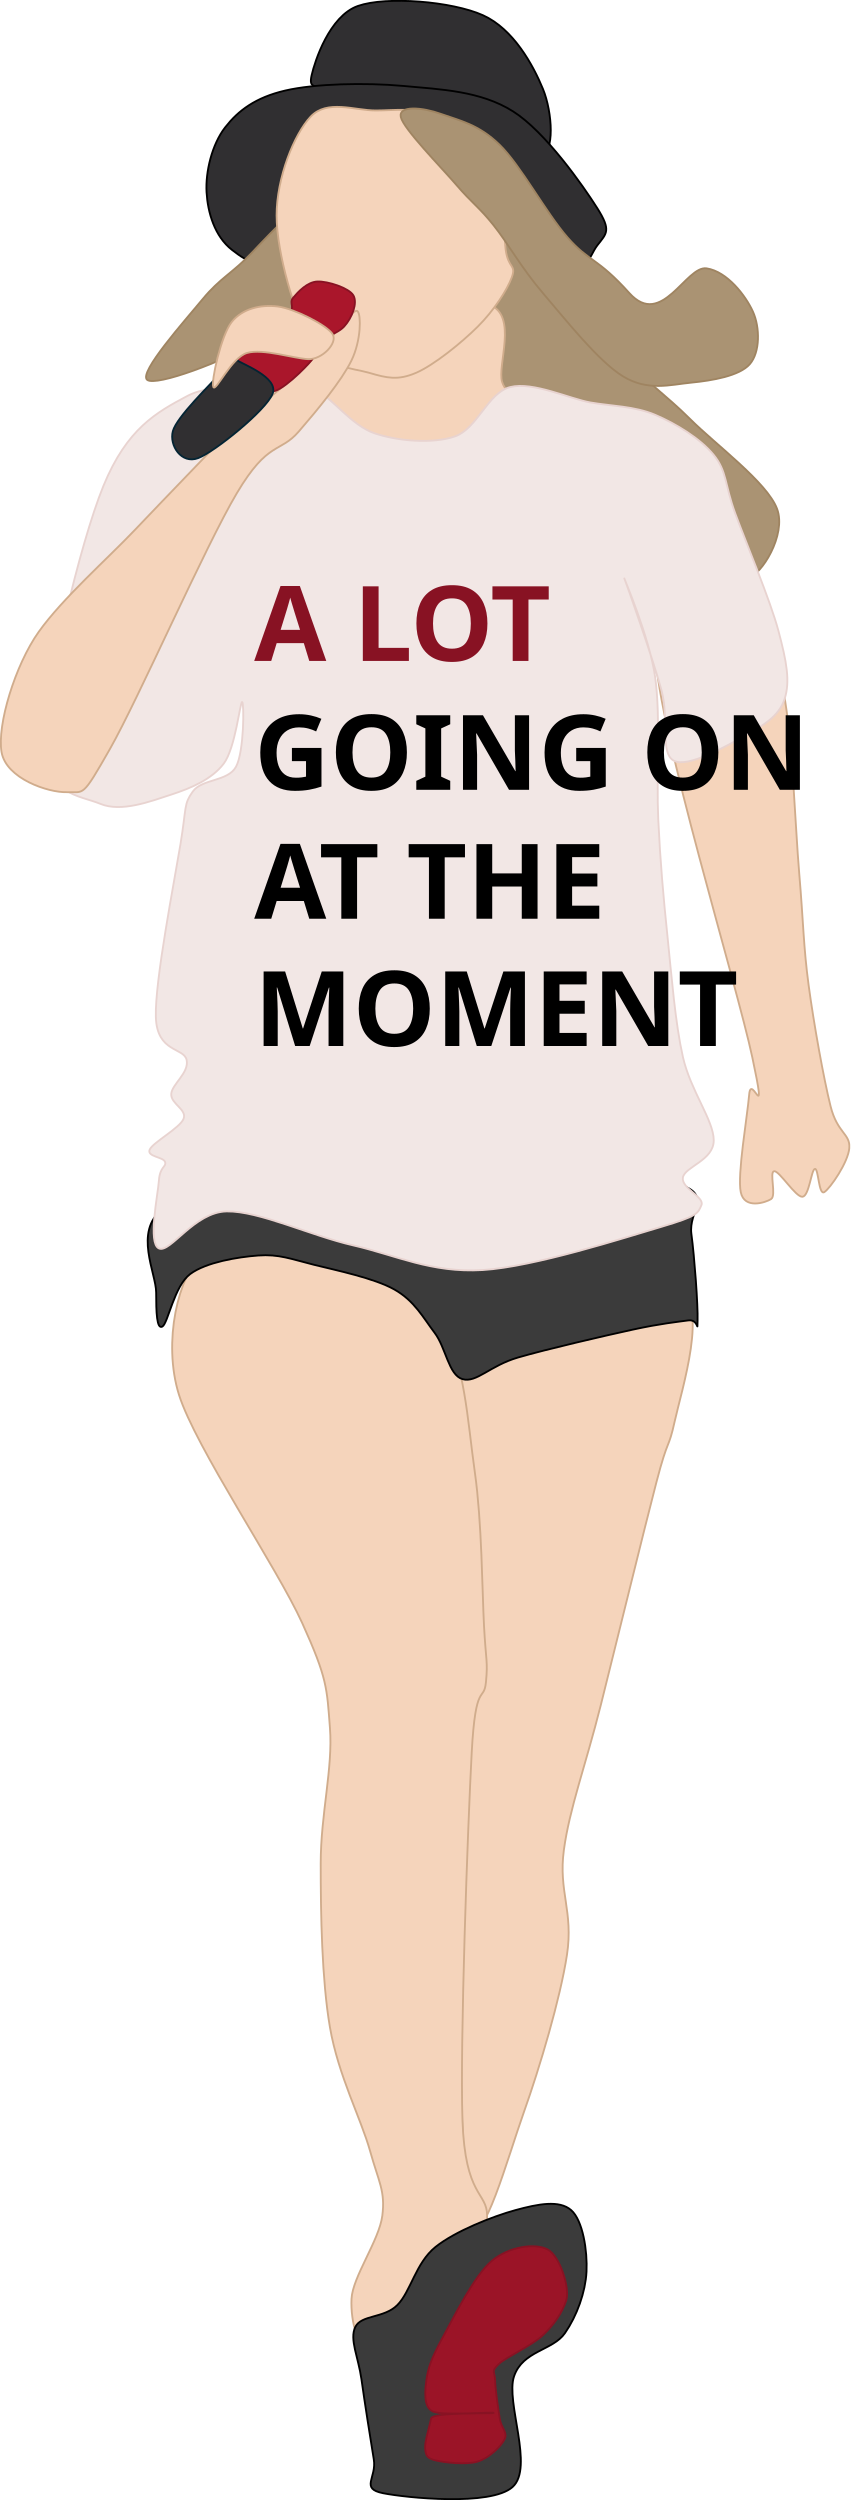
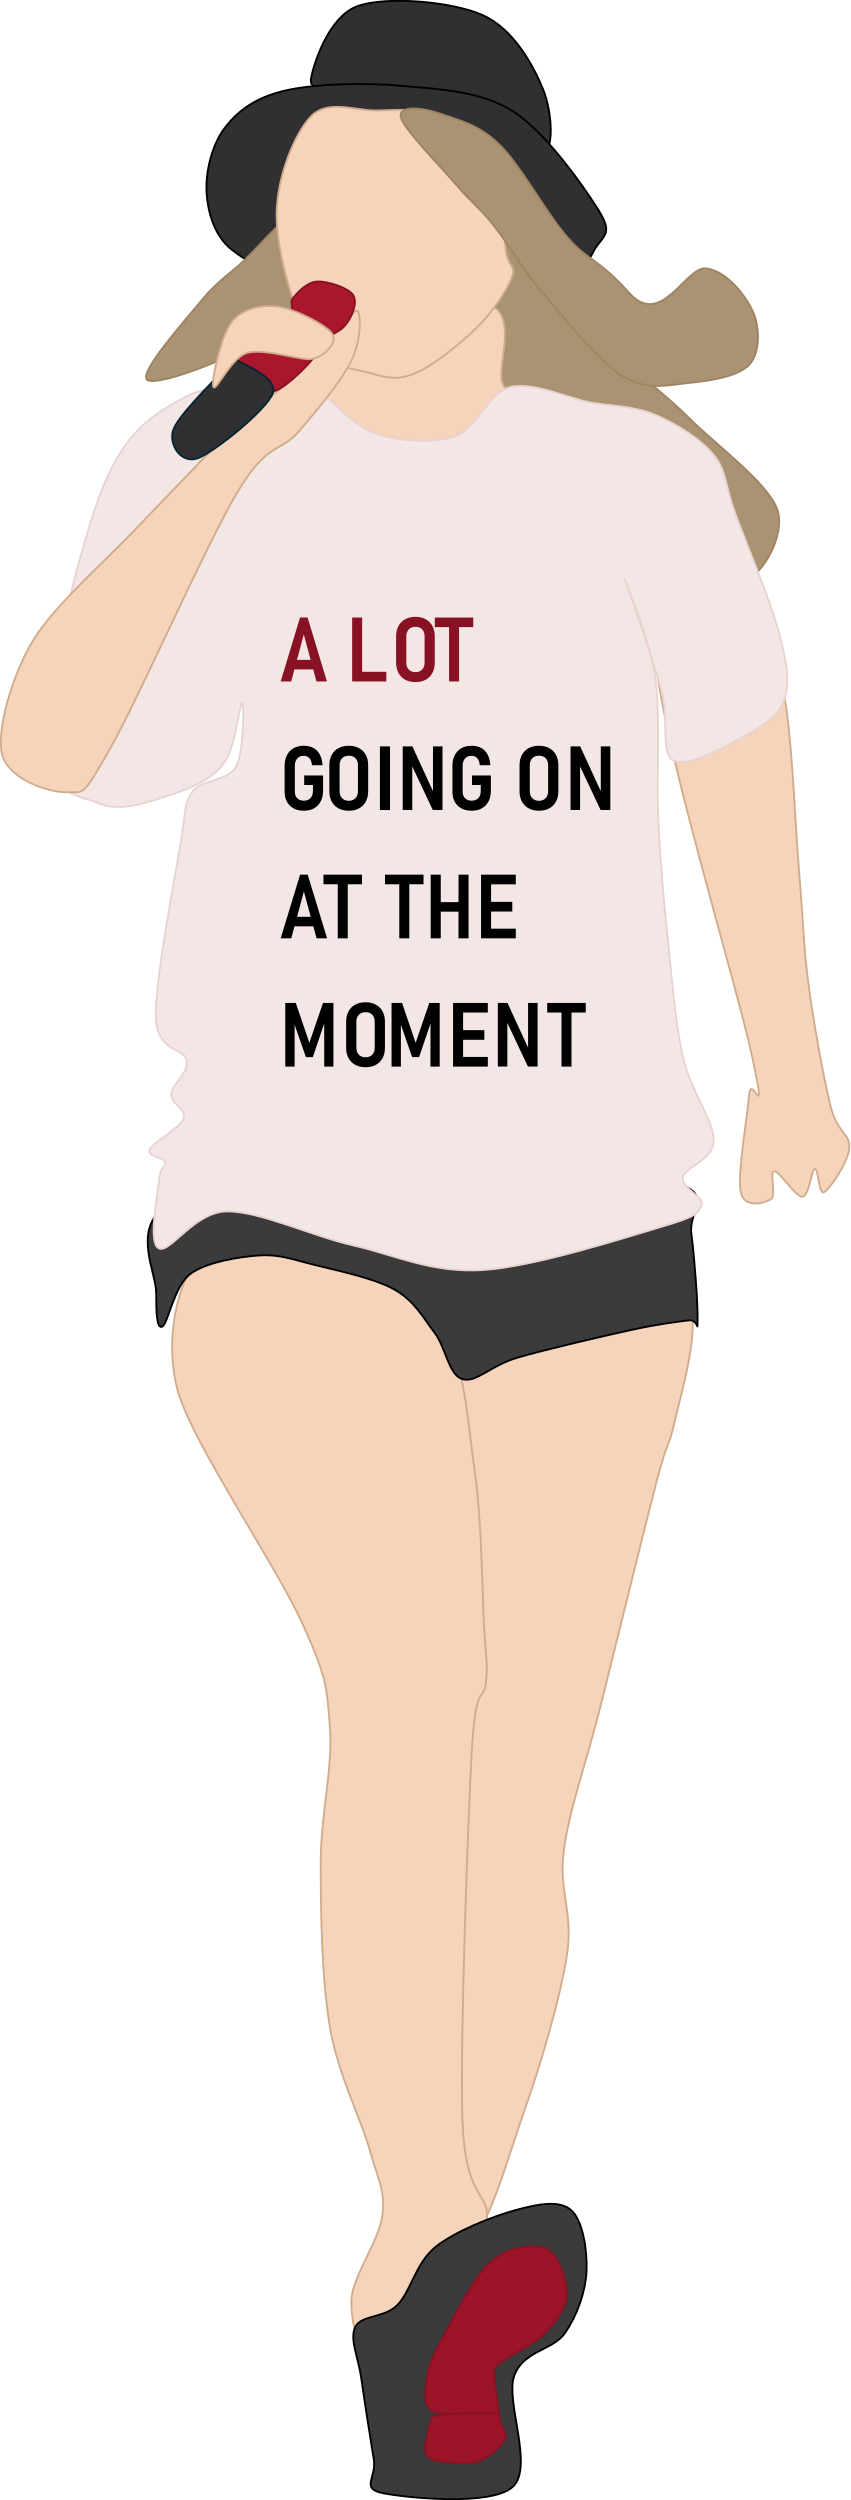
<svg xmlns="http://www.w3.org/2000/svg" width="521" height="1532" xml:space="preserve" overflow="hidden">
  <g transform="translate(-183 -499)">
    <path d="M373.995 545.016C375.885 536.543 384.861 508.767 402.34 502.647 419.819 496.527 459.973 499.823 478.869 508.297 497.766 516.77 509.812 539.132 515.717 553.49 521.622 567.849 523.039 593.035 514.3 594.447 505.56 595.859 483.83 568.79 463.28 561.964 442.73 555.138 406.827 554.902 391.002 553.49 375.176 552.078 372.106 553.49 373.995 545.016Z" stroke="#000000" stroke-width="1.146" stroke-miterlimit="8" fill="#302F31" fill-rule="evenodd" />
    <path d="M430.041 551.659C406.776 549.536 375.952 550.244 357.764 554.489 339.577 558.735 328.948 566.754 320.917 577.133 312.887 587.511 308.871 604.258 309.58 616.759 310.288 629.26 314.54 643.883 325.169 652.139 335.798 660.394 341.703 663.225 373.354 666.291 405.004 669.357 485.784 673.367 515.073 670.537 544.362 667.706 543.417 656.62 549.086 649.308 554.754 641.997 557.707 640.345 549.086 626.665 540.465 612.985 517.199 579.727 497.358 567.226 477.517 554.725 453.307 553.782 430.041 551.659Z" stroke="#000000" stroke-width="1.146" stroke-miterlimit="8" fill="#302F31" fill-rule="evenodd" />
    <path d="M465.394 598.592C458.745 600.486 465.077 632.066 469.194 655.434 473.311 678.802 480.277 721.434 490.093 738.803 499.909 756.171 506.875 747.013 528.09 759.645 549.306 772.277 598.386 799.119 617.385 814.592 636.384 830.066 635.117 853.119 642.084 852.487 649.05 851.856 665.199 826.908 659.183 810.803 653.166 794.698 621.818 771.645 605.986 755.855 590.154 740.066 580.337 734.697 564.188 716.066 548.039 697.434 524.607 663.644 509.092 644.066 493.576 624.487 472.044 596.697 465.394 598.592Z" stroke="#9F8461" stroke-width="1.146" stroke-miterlimit="8" fill="#AA9373" fill-rule="evenodd" />
    <path d="M382.939 615.595C390.51 617.499 390.195 649.552 382.939 665.102 375.684 680.653 357.703 697.79 339.407 708.897 321.11 720.004 278.524 736.19 273.161 731.747 267.798 727.304 296.505 695.251 307.23 682.239 317.956 669.228 325.527 666.372 337.514 653.677 349.501 640.983 375.369 613.69 382.939 615.595Z" stroke="#9F8461" stroke-width="1.146" stroke-miterlimit="8" fill="#AA9373" fill-rule="evenodd" />
    <path d="M598.4 1290.31C578.891 1283.69 503.06 1319.62 479.461 1330.03 455.862 1340.43 459.008 1317.73 456.805 1352.72 454.603 1387.71 464.986 1483.23 466.245 1539.97 467.504 1596.71 463.413 1639.58 464.357 1693.17 465.301 1746.76 465.301 1844.8 471.909 1861.5 478.517 1878.21 494.249 1820.84 504.004 1793.41 513.758 1765.99 526.344 1723.75 530.434 1696.95 534.525 1670.16 525.085 1658.18 528.547 1632.65 532.008 1607.11 541.762 1581.26 551.202 1543.75 560.641 1506.24 577.632 1436.57 585.184 1407.57 592.736 1378.57 592.421 1388.34 596.512 1369.75 600.602 1351.15 617.908 1296.93 598.4 1290.31Z" stroke="#D0AC8C" stroke-width="1.146" stroke-miterlimit="8" fill="#F5D4BB" fill-rule="evenodd" />
    <path d="M387.081 1272.34C411.315 1279.59 438.697 1288.73 453.174 1310.16 467.652 1331.6 469.54 1370.05 473.947 1400.94 478.353 1431.83 478.471 1474.03 479.612 1495.5 480.753 1516.97 482.051 1516.85 480.792 1529.78 479.533 1542.7 474.458 1528.32 472.058 1573.04 469.658 1617.76 464.82 1750.81 466.393 1798.09 467.967 1845.37 481.5 1842.22 481.5 1856.72 481.5 1871.22 477.723 1871.53 466.393 1885.09 455.063 1898.64 424.849 1934.26 413.518 1938.04 402.188 1941.82 397.782 1921.34 398.411 1907.78 399.041 1894.23 415.407 1871.85 417.295 1856.72 419.184 1841.59 415.092 1836.23 409.742 1817 404.391 1797.78 390.229 1770.67 385.193 1741.36 380.157 1712.04 379.528 1671.7 379.528 1641.12 379.528 1610.55 387.081 1582.5 385.193 1557.91 383.304 1533.32 383.619 1527.65 368.197 1493.61 352.775 1459.57 302.733 1385.81 292.662 1353.66 282.591 1321.51 292.033 1280.22 307.769 1266.66 323.506 1253.11 362.847 1265.09 387.081 1272.34Z" stroke="#D0AC8C" stroke-width="1.146" stroke-miterlimit="8" fill="#F5D4BB" fill-rule="evenodd" />
    <path d="M632.512 863.559C619.409 859.524 582.654 851.93 584.572 899.159 586.49 946.389 634.43 1101.84 644.018 1146.94 653.606 1192.03 643.279 1155.95 642.101 1169.72 640.922 1183.5 634.707 1218.9 636.944 1229.58 639.181 1240.26 652.108 1235.95 655.524 1233.8 658.94 1231.66 654.245 1216.95 657.441 1216.71 660.637 1216.48 670.545 1232.61 674.7 1232.38 678.855 1232.14 680.133 1215.76 682.37 1215.29 684.608 1214.81 684.608 1231.67 688.123 1229.53 691.639 1227.39 702.825 1211.25 703.464 1202.47 704.104 1193.69 696.113 1193.45 691.959 1176.84 687.804 1160.23 681.731 1126.53 678.535 1102.79 675.339 1079.06 675.339 1064.34 672.782 1034.44 670.226 1004.54 668.628 950.661 663.194 923.367 657.761 896.074 645.616 867.594 632.512 863.559Z" stroke="#D0AC8C" stroke-width="1.146" stroke-miterlimit="8" fill="#F5D4BB" fill-rule="evenodd" />
    <path d="M483.14 685.861C500.464 692.47 487.55 723 490.7 733.072 493.85 743.143 504.874 740.31 502.039 746.291 499.204 752.271 484.085 763.916 473.691 768.952 463.297 773.988 448.808 775.246 439.674 776.505 430.54 777.764 427.39 780.282 418.885 776.505 410.381 772.729 396.207 759.824 388.648 753.844 381.089 747.864 374.159 748.179 373.529 740.625 372.899 733.072 382.663 716.391 384.868 708.522 387.073 700.653 369.12 698.765 386.758 693.414 404.397 688.064 465.817 679.251 483.14 685.861Z" stroke="#D0AC8C" stroke-width="1.146" stroke-miterlimit="8" fill="#F5D4BB" fill-rule="evenodd" />
    <path d="M282.484 1239.97C264.789 1253.85 278.692 1279.1 278.692 1291.1 278.692 1303.09 279.008 1313.82 282.484 1311.93 285.96 1310.03 289.751 1286.99 299.547 1279.73 309.342 1272.47 328.617 1269.32 341.256 1268.37 353.895 1267.42 361.479 1270.58 375.382 1274.05 389.285 1277.52 412.351 1282.26 424.674 1289.2 436.997 1296.15 442.369 1306.56 449.321 1315.72 456.272 1324.87 457.852 1341.6 466.383 1344.12 474.915 1346.65 483.13 1335.92 500.509 1330.86 517.888 1325.81 553.277 1317.61 570.656 1313.82 588.035 1310.03 598.147 1309.09 604.782 1308.14 611.418 1307.19 610.154 1316.98 610.47 1308.14 610.786 1299.3 608.574 1269 606.678 1255.12 604.782 1241.23 619.949 1231.13 599.094 1224.82 578.24 1218.5 517.256 1220.08 481.55 1217.24 445.845 1214.4 418.355 1205.88 384.861 1207.77 351.367 1209.67 300.179 1226.08 282.484 1239.97Z" stroke="#000000" stroke-width="1.146" stroke-miterlimit="8" fill="#3B3B3B" fill-rule="evenodd" />
    <path d="M495.716 736.185C481.865 739.654 475.568 761.726 461.717 766.456 447.866 771.186 426.774 769.294 412.607 764.564 398.441 759.834 386.164 742.491 376.72 738.077 367.276 733.663 369.165 737.446 355.943 738.077 342.721 738.708 315.648 732.086 297.389 741.861 279.13 751.636 260.872 761.411 246.391 796.728 231.91 832.044 210.818 921.281 210.503 953.76 210.188 986.239 231.595 986.239 244.502 991.599 257.409 996.96 275.353 990.023 287.945 985.923 300.537 981.824 312.815 976.464 320.055 967.004 327.295 957.544 330.129 928.849 331.388 929.165 332.647 929.48 332.647 959.751 327.61 968.896 322.573 978.04 306.833 976.148 301.167 984.031 295.5 991.915 297.389 993.176 293.612 1016.19 289.834 1039.21 277.871 1100.07 278.501 1122.14 279.13 1144.22 295.815 1140.75 297.389 1148.63 298.963 1156.51 288.26 1163.45 287.945 1169.44 287.63 1175.43 297.704 1178.9 295.5 1184.58 293.297 1190.25 276.612 1199.08 274.723 1203.5 272.834 1207.91 283.223 1207.91 284.167 1211.07 285.112 1214.22 281.019 1213.59 280.39 1222.42 279.76 1231.25 273.464 1260.89 280.39 1264.04 287.316 1267.19 302.111 1241.65 321.944 1241.34 341.777 1241.02 373.257 1256.16 399.386 1262.15 425.514 1268.14 447.236 1279.18 478.716 1277.28 510.197 1275.39 565.917 1257.42 588.268 1250.8 610.619 1244.18 610.619 1242.6 612.823 1237.55 615.027 1232.51 600.231 1227.15 601.49 1220.53 602.749 1213.9 620.378 1210.12 620.378 1197.82 620.378 1185.52 606.212 1167.55 601.49 1146.74 596.768 1125.93 594.564 1097.23 592.046 1072.95 589.528 1048.67 587.639 1027.55 586.379 1001.06 585.12 974.572 587.953 938.624 584.491 914.029 581.028 889.433 564.973 852.225 565.602 853.486 566.232 854.748 583.231 902.993 588.268 921.597 593.305 940.201 587.324 960.382 595.824 965.112 604.323 969.842 627.934 956.283 639.266 949.976 650.599 943.67 660.359 937.994 663.821 927.273 667.284 916.551 665.081 904.569 660.044 885.65 655.007 866.73 640.211 831.729 633.6 813.755 626.989 795.782 628.563 787.898 620.378 777.808 612.193 767.718 597.083 758.573 584.491 753.213 571.898 747.852 557.418 747.852 544.825 745.645 532.233 743.437 509.567 732.717 495.716 736.185Z" stroke="#E8D3D0" stroke-width="1.146" stroke-miterlimit="8" fill="#F2E7E5" fill-rule="evenodd" />
    <path d="M417.725 2026.83C431.895 2029.66 483.691 2035 497.073 2023.06 510.455 2011.12 492.665 1970.88 498.018 1955.17 503.371 1939.45 521.791 1939.45 529.19 1928.76 536.59 1918.08 541.786 1903.62 542.415 1891.05 543.045 1878.47 540.211 1859.61 532.969 1853.33 525.727 1847.04 512.817 1849.56 498.963 1853.33 485.108 1857.1 461.926 1866.25 449.842 1875.96 437.759 1885.66 434.65 1903.38 426.463 1911.56 418.276 1919.73 404.383 1917.41 400.722 1924.99 397.061 1932.58 402.611 1943.54 404.5 1957.05 406.39 1970.57 410.168 1994.77 412.057 2006.09 413.947 2017.4 403.556 2024 417.725 2026.83Z" stroke="#000000" stroke-width="1.146" stroke-miterlimit="8" fill="#3B3B3B" fill-rule="evenodd" />
    <path d="M518.554 1877.45C510.934 1873.42 494.98 1875.56 484.265 1884.55 473.549 1893.55 460.929 1919.24 454.262 1931.44 447.594 1943.63 445.213 1950.14 444.261 1957.72 443.308 1965.3 442.594 1974.41 448.547 1976.9 454.5 1979.38 485.931 1976.9 485.693 1977.61 485.455 1978.32 447.833 1976.9 447.118 1981.16 446.404 1985.42 443.07 1995.37 443.546 1999.63 444.023 2003.89 444.618 2005.43 449.976 2006.73 455.333 2008.04 468.668 2009.57 475.692 2007.44 482.717 2005.31 489.861 1998.33 492.122 1993.95 494.384 1989.57 490.217 1987.2 489.265 1981.16 488.313 1975.12 486.526 1963.28 486.408 1957.72 486.289 1952.15 483.669 1952.39 488.551 1947.77 493.432 1943.16 508.791 1936.53 515.696 1930.02 522.602 1923.5 527.602 1916.16 529.983 1908.7 532.364 1901.25 526.173 1881.47 518.554 1877.45Z" stroke="#881223" stroke-width="1.146" stroke-miterlimit="8" fill="#9B1427" fill-rule="evenodd" />
    <path d="M413.194 566.707C400.233 566.707 383.479 559.77 373.363 570.491 363.248 581.212 352.5 608.013 352.5 631.03 352.5 654.048 363.88 692.516 373.363 708.596 382.847 724.677 398.652 724.362 409.4 727.515 420.148 730.668 426.787 732.245 437.851 727.515 448.915 722.785 465.985 708.912 475.784 699.137 485.584 689.362 493.803 676.75 496.648 668.867 499.493 660.985 494.435 663.822 492.855 651.841 491.274 639.859 494.119 610.535 487.164 596.977 480.21 583.419 465.985 576.482 451.127 570.491 436.27 564.5 426.154 566.707 413.194 566.707Z" stroke="#D0AC8C" stroke-width="1.146" stroke-miterlimit="8" fill="#F5D4BB" fill-rule="evenodd" />
    <path d="M428.616 570.708C430.193 577.964 453.222 601.308 462.686 612.35 472.15 623.391 476.566 625.915 485.399 636.956 494.233 647.997 502.434 663.139 515.684 678.597 528.933 694.055 549.754 720.554 564.896 729.703 580.039 738.851 593.604 734.75 606.537 733.488 619.471 732.226 636.191 729.387 642.5 722.132 648.809 714.876 648.809 699.734 644.393 689.954 639.977 680.175 628.62 665.348 616.001 663.455 603.383 661.562 588.556 700.68 568.682 678.597 548.808 656.515 544.076 659.669 530.826 644.527 517.577 629.385 502.119 600.362 489.185 587.743 476.251 575.125 464.579 572.917 453.222 568.815 441.866 564.714 427.039 563.453 428.616 570.708Z" stroke="#9F8461" stroke-width="1.146" stroke-miterlimit="8" fill="#AA9373" fill-rule="evenodd" />
    <path d="M183.948 959.882C186.794 976.254 212.725 984.755 223.793 984.44 234.86 984.125 232.963 988.532 250.356 957.993 267.748 927.453 308.857 833.629 328.147 801.2 347.437 768.771 354.394 776.957 366.094 763.419 377.795 749.88 392.341 732.249 398.349 719.97 404.358 707.691 404.358 691.949 402.144 689.745 399.93 687.541 390.76 700.765 385.068 706.747 379.376 712.729 377.795 716.507 367.992 725.637 358.188 734.768 336.685 752.084 326.25 761.53 315.814 770.975 315.498 771.92 305.379 782.309 295.26 792.699 265.534 823.869 265.534 823.869 249.091 841.186 221.263 865.743 206.716 886.208 192.17 906.673 181.102 943.51 183.948 959.882Z" stroke="#D0AC8C" stroke-width="1.146" stroke-miterlimit="8" fill="#F5D4BB" fill-rule="evenodd" />
    <path d="M328.659 720.355C327.005 727.906 338.583 743.008 349.215 738.76 354.532 740.176 370.598 724.013 374.024 719.647 377.45 715.282 364.219 717.523 369.771 712.568 375.323 707.612 388.909 704.545 393.871 699.118 398.833 693.69 402.259 684.606 399.541 680.004 396.824 675.403 383.829 671.273 377.568 671.509 371.307 671.745 365.754 677.762 362.683 681.42 359.611 685.078 364.809 686.966 359.139 693.455 353.468 699.943 330.313 712.804 328.659 720.355Z" stroke="#881223" stroke-width="1.146" stroke-miterlimit="8" fill="#AA162B" fill-rule="evenodd" />
    <path d="M288.926 763.227C286.584 771.966 294.197 783.579 304.385 779.748 314.574 775.917 346.194 750.297 350.059 740.24 353.924 730.184 331.204 722.043 327.574 719.409 323.943 716.775 324.88 720.007 318.439 727.31 311.997 734.614 291.269 754.487 288.926 763.227Z" stroke="#042433" stroke-width="1.146" stroke-miterlimit="8" fill="#302F31" fill-rule="evenodd" />
    <path d="M386.899 703.898C383.773 698.518 363.452 688.074 353.135 686.808 342.818 685.542 331.563 688.074 324.997 696.302 318.432 704.531 312.179 733.014 313.742 736.179 315.305 739.344 324.685 718.14 334.376 715.291 344.068 712.443 363.452 718.772 371.893 719.089 380.334 719.406 390.026 709.278 386.899 703.898Z" stroke="#D0AC8C" stroke-width="1.146" stroke-miterlimit="8" fill="#F5D4BB" fill-rule="evenodd" />
-     <text fill="#881223" font-family="Bahnschrift SemiBold SemiCondensed,Bahnschrift SemiBold SemiCondensed_MSFontService,sans-serif" font-weight="600" font-stretch="semi-condensed" font-size="64" transform="matrix(1 0 0 1 338.778 904)">A LOT</text>
-     <text fill="#881223" font-family="Bahnschrift SemiBold SemiCondensed,Bahnschrift SemiBold SemiCondensed_MSFontService,sans-serif" font-weight="600" font-stretch="semi-condensed" font-size="64" transform="matrix(1 0 0 1 479.143 904)"> </text>
-     <text font-family="Bahnschrift SemiBold SemiCondensed,Bahnschrift SemiBold SemiCondensed_MSFontService,sans-serif" font-weight="600" font-stretch="semi-condensed" font-size="64" transform="matrix(1 0 0 1 338.778 983)">GOING ON</text>
-     <text font-family="Bahnschrift SemiBold SemiCondensed,Bahnschrift SemiBold SemiCondensed_MSFontService,sans-serif" font-weight="600" font-stretch="semi-condensed" font-size="64" transform="matrix(1 0 0 1 579.403 983)"> </text>
-     <text font-family="Bahnschrift SemiBold SemiCondensed,Bahnschrift SemiBold SemiCondensed_MSFontService,sans-serif" font-weight="600" font-stretch="semi-condensed" font-size="64" transform="matrix(1 0 0 1 338.778 1062)">AT THE</text>
-     <text font-family="Bahnschrift SemiBold SemiCondensed,Bahnschrift SemiBold SemiCondensed_MSFontService,sans-serif" font-weight="600" font-stretch="semi-condensed" font-size="64" transform="matrix(1 0 0 1 508.362 1062)"> </text>
-     <text font-family="Bahnschrift SemiBold SemiCondensed,Bahnschrift SemiBold SemiCondensed_MSFontService,sans-serif" font-weight="600" font-stretch="semi-condensed" font-size="64" transform="matrix(1 0 0 1 338.778 1140)">MOMENT</text>
-     <text font-family="Bahnschrift SemiBold SemiCondensed,Bahnschrift SemiBold SemiCondensed_MSFontService,sans-serif" font-weight="600" font-stretch="semi-condensed" font-size="64" transform="matrix(1 0 0 1 556.487 1140)"> </text>
+     <path d="M369.173 887.781 365.002 903.361 373.358 903.361ZM437.581 883.119C435.855 883.119 434.49 883.648 433.484 884.709 432.479 885.769 431.976 887.216 431.976 889.048L431.976 904.925C431.976 906.758 432.479 908.209 433.484 909.278 434.49 910.347 435.855 910.881 437.581 910.881 439.307 910.881 440.677 910.347 441.692 909.278 442.706 908.209 443.204 906.758 443.186 904.925L443.186 889.048C443.204 887.216 442.71 885.765 441.705 884.695 440.7 883.626 439.325 883.1 437.581 883.119ZM449.459 877.404 473 877.404 473 883.307 464.299 883.307 464.299 916.596 458.187 916.596 458.187 883.307 449.459 883.307ZM398.8 877.404 404.939 877.404 404.916 910.693 419.752 910.693 419.752 916.596 404.912 916.596 401.682 916.596 398.8 916.596ZM366.851 877.404 371.495 877.404 383.346 916.596 376.913 916.596 374.929 909.211 363.437 909.211 361.459 916.596 355 916.596ZM437.581 877C440.019 877 442.119 877.485 443.88 878.455 445.642 879.426 447.008 880.805 447.977 882.593 448.947 884.381 449.432 886.515 449.432 888.995L449.432 905.005C449.432 907.468 448.947 909.597 447.977 911.394 447.008 913.191 445.642 914.574 443.88 915.545 442.119 916.515 440.019 917 437.581 917 435.161 917 433.066 916.515 431.296 915.545 429.525 914.574 428.155 913.191 427.185 911.394 426.215 909.597 425.731 907.468 425.731 905.005L425.731 888.995C425.731 886.515 426.215 884.381 427.185 882.593 428.155 880.805 429.525 879.426 431.296 878.455 433.066 877.485 435.161 877 437.581 877Z" fill="#881223" fill-rule="evenodd" />
+     <path d="M407.006 1119.28C405.275 1119.28 403.905 1119.8 402.896 1120.86 401.887 1121.91 401.383 1123.35 401.383 1125.18L401.383 1140.98C401.383 1142.81 401.887 1144.25 402.896 1145.31 403.905 1146.38 405.275 1146.91 407.006 1146.91 408.738 1146.91 410.113 1146.38 411.13 1145.31 412.148 1144.25 412.648 1142.81 412.63 1140.98L412.63 1125.18C412.648 1123.35 412.152 1121.91 411.144 1120.85 410.135 1119.78 408.756 1119.26 407.006 1119.28ZM518.33 1113.59 541.95 1113.59 541.95 1119.46 533.219 1119.46 533.219 1152.6 527.087 1152.6 527.087 1119.46 518.33 1119.46ZM488.069 1113.59 493.987 1113.59 506.6 1141.04 506.6 1113.59 512.438 1113.59 512.438 1152.57 506.493 1152.57 493.907 1125.85 493.907 1152.57 488.069 1152.57ZM460.646 1113.59 463.378 1113.59 466.806 1113.59 481.936 1113.59 481.936 1119.49 466.802 1119.49 466.794 1130.28 479.794 1130.28 479.794 1136.18 466.79 1136.18 466.783 1146.7 481.936 1146.7 481.936 1152.6 466.779 1152.6 463.378 1152.6 460.646 1152.6ZM422.94 1113.59 429.394 1113.59 437.696 1138.03 446.078 1113.59 452.452 1113.59 452.452 1152.6 446.801 1152.6 446.801 1126.26 439.812 1146.83 435.58 1146.83 428.671 1127 428.671 1152.6 422.94 1152.6ZM357.812 1113.59 364.266 1113.59 372.568 1138.03 380.95 1113.59 387.323 1113.59 387.323 1152.6 381.673 1152.6 381.673 1126.26 374.683 1146.83 370.452 1146.83 363.543 1127 363.543 1152.6 357.812 1152.6ZM407.006 1113.19C409.452 1113.19 411.559 1113.67 413.326 1114.64 415.094 1115.6 416.464 1116.97 417.437 1118.75 418.41 1120.53 418.897 1122.66 418.897 1125.13L418.897 1141.06C418.897 1143.51 418.41 1145.63 417.437 1147.42 416.464 1149.21 415.094 1150.59 413.326 1151.55 411.559 1152.52 409.452 1153 407.006 1153 404.578 1153 402.476 1152.52 400.7 1151.55 398.924 1150.59 397.549 1149.21 396.576 1147.42 395.603 1145.63 395.116 1143.51 395.116 1141.06L395.116 1125.13C395.116 1122.66 395.603 1120.53 396.576 1118.75 397.549 1116.97 398.924 1115.6 400.7 1114.64 402.476 1113.67 404.578 1113.19 407.006 1113.19ZM369.22 1045.32 365.036 1060.83 373.419 1060.83ZM477.785 1035 480.517 1035 483.945 1035 499.075 1035 499.075 1040.9 483.941 1040.9 483.933 1051.68 496.933 1051.68 496.933 1057.58 483.929 1057.58 483.922 1068.1 499.075 1068.1 499.075 1074 483.918 1074 480.517 1074 477.785 1074ZM446.935 1035 453.094 1035 453.094 1051.84 463.982 1051.82 463.993 1035 470.126 1035 470.126 1074 463.967 1074 463.978 1057.67 453.094 1057.69 453.094 1074 446.935 1074ZM418.924 1035 442.543 1035 442.543 1040.87 433.813 1040.87 433.813 1074 427.68 1074 427.68 1040.87 418.924 1040.87ZM381.218 1035 404.837 1035 404.837 1040.87 396.107 1040.87 396.107 1074 389.975 1074 389.975 1040.87 381.218 1040.87ZM366.89 1035 371.55 1035 383.44 1074 376.986 1074 374.996 1066.65 363.465 1066.65 361.481 1074 355 1074ZM513.268 962.09C511.537 962.09 510.167 962.617 509.158 963.673 508.149 964.728 507.645 966.168 507.645 967.992L507.645 983.794C507.645 985.619 508.149 987.063 509.158 988.127 510.167 989.191 511.537 989.723 513.268 989.723 515 989.723 516.375 989.191 517.392 988.127 518.41 987.063 518.91 985.619 518.892 983.794L518.892 967.992C518.91 966.168 518.414 964.724 517.406 963.659 516.397 962.595 515.018 962.072 513.268 962.09ZM396.723 962.09C394.991 962.09 393.621 962.617 392.612 963.673 391.604 964.728 391.099 966.168 391.099 967.992L391.099 983.794C391.099 985.619 391.604 987.063 392.612 988.127 393.621 989.191 394.991 989.723 396.723 989.723 398.455 989.723 399.829 989.191 400.847 988.127 401.865 987.063 402.365 985.619 402.347 983.794L402.347 967.992C402.365 966.168 401.869 964.724 400.86 963.659 399.852 962.595 398.473 962.072 396.723 962.09ZM532.63 956.402 538.548 956.402 551.162 983.857 551.162 956.402 557 956.402 557 995.384 551.055 995.384 538.468 968.665 538.468 995.384 532.63 995.384ZM429.796 956.402 435.714 956.402 448.327 983.857 448.327 956.402 454.166 956.402 454.166 995.384 448.221 995.384 435.634 968.665 435.634 995.384 429.796 995.384ZM415.817 956.402 422.003 956.402 422.003 995.411 415.817 995.411ZM513.268 956C515.714 956 517.821 956.483 519.588 957.449 521.356 958.414 522.726 959.787 523.699 961.567 524.672 963.346 525.159 965.47 525.159 967.939L525.159 983.875C525.159 986.325 524.672 988.444 523.699 990.233 522.726 992.022 521.356 993.399 519.588 994.365 517.821 995.331 515.714 995.813 513.268 995.813 510.84 995.813 508.738 995.331 506.962 994.365 505.185 993.399 503.811 992.022 502.838 990.233 501.865 988.444 501.378 986.325 501.378 983.875L501.378 967.939C501.378 965.47 501.865 963.346 502.838 961.567 503.811 959.787 505.185 958.414 506.962 957.449 508.738 956.483 510.84 956 513.268 956ZM471.947 956C474.268 956 476.254 956.451 477.906 957.355 479.557 958.258 480.856 959.59 481.802 961.352 482.748 963.114 483.311 965.3 483.489 967.911L477.009 967.911C476.83 965.98 476.299 964.536 475.415 963.579 474.531 962.622 473.375 962.152 471.947 962.17 470.269 962.152 468.944 962.703 467.97 963.82 466.997 964.938 466.511 966.436 466.511 968.314L466.511 984.197C466.511 985.878 467.015 987.21 468.024 988.194 469.033 989.178 470.394 989.669 472.108 989.669 473.786 989.652 475.125 989.12 476.125 988.073 477.125 987.027 477.615 985.556 477.598 983.66L477.624 980.065 472.242 980.065 472.242 974.189 483.811 974.189 483.811 983.579C483.811 986.084 483.333 988.252 482.378 990.086 481.423 991.919 480.075 993.332 478.334 994.324 476.593 995.317 474.518 995.813 472.108 995.813 469.698 995.813 467.6 995.344 465.815 994.405 464.029 993.466 462.655 992.124 461.691 990.38 460.727 988.637 460.245 986.575 460.245 984.197L460.245 968.314C460.245 965.774 460.722 963.588 461.677 961.754 462.632 959.921 463.989 958.504 465.748 957.502 467.506 956.501 469.573 956 471.947 956ZM396.723 956C399.169 956 401.276 956.483 403.043 957.449 404.81 958.414 406.181 959.787 407.154 961.567 408.127 963.346 408.613 965.47 408.613 967.939L408.613 983.875C408.613 986.325 408.127 988.444 407.154 990.233 406.181 992.022 404.81 993.399 403.043 994.365 401.276 995.331 399.169 995.813 396.723 995.813 394.295 995.813 392.193 995.331 390.416 994.365 388.64 993.399 387.265 992.022 386.292 990.233 385.319 988.444 384.833 986.325 384.833 983.875L384.833 967.939C384.833 965.47 385.319 963.346 386.292 961.567 387.265 959.787 388.64 958.414 390.416 957.449 392.193 956.483 394.295 956 396.723 956ZM369.113 956C371.434 956 373.42 956.451 375.072 957.355 376.723 958.258 378.022 959.59 378.968 961.352 379.914 963.114 380.477 965.3 380.655 967.911L374.175 967.911C373.996 965.98 373.465 964.536 372.581 963.579 371.697 962.622 370.541 962.152 369.113 962.17 367.435 962.152 366.109 962.703 365.136 963.82 364.163 964.938 363.677 966.436 363.677 968.314L363.677 984.197C363.677 985.878 364.181 987.21 365.19 988.194 366.199 989.178 367.56 989.669 369.274 989.669 370.952 989.652 372.291 989.12 373.291 988.073 374.29 987.027 374.781 985.556 374.764 983.66L374.79 980.065 369.408 980.065 369.408 974.189 380.977 974.189 380.977 983.579C380.977 986.084 380.499 988.252 379.544 990.086 378.589 991.919 377.241 993.332 375.5 994.324 373.759 995.317 371.684 995.813 369.274 995.813 366.864 995.813 364.766 995.344 362.981 994.405 361.195 993.466 359.821 992.124 358.857 990.38 357.892 988.637 357.41 986.575 357.41 984.197L357.41 968.314C357.41 965.774 357.888 963.588 358.843 961.754 359.798 959.921 361.155 958.504 362.914 957.502 364.672 956.501 366.738 956 369.113 956Z" fill-rule="evenodd" />
  </g>
</svg>
